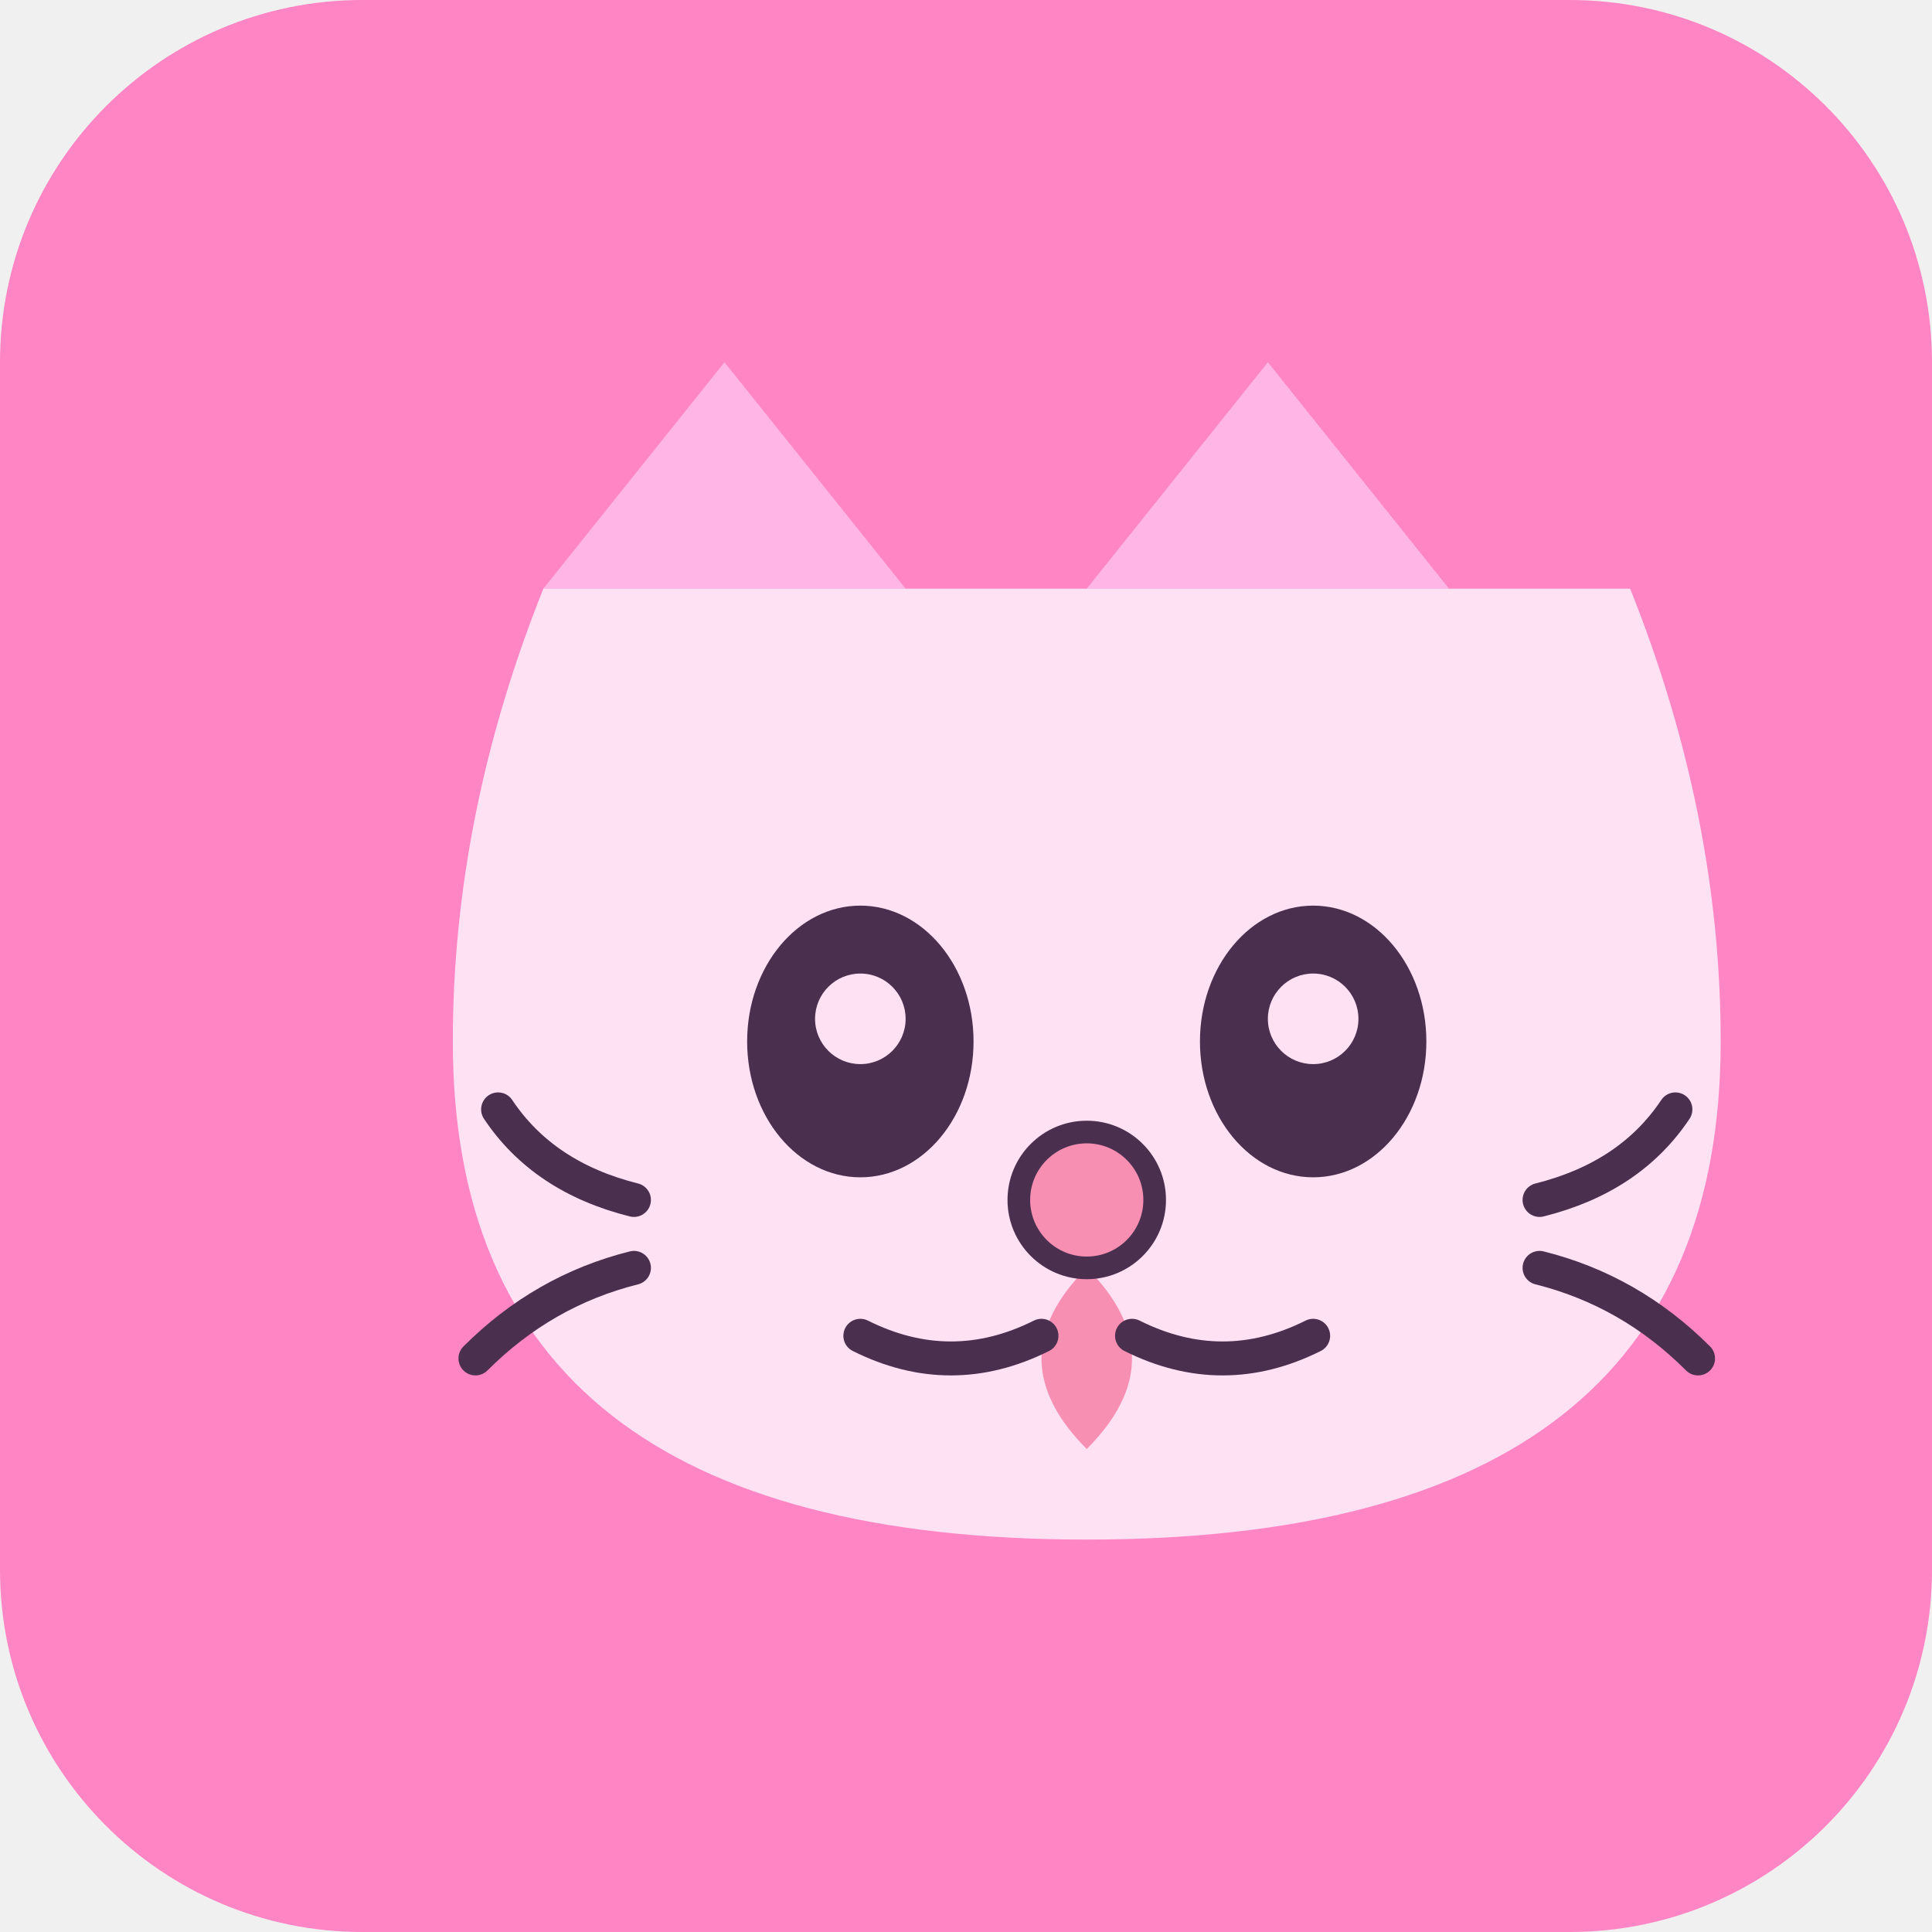
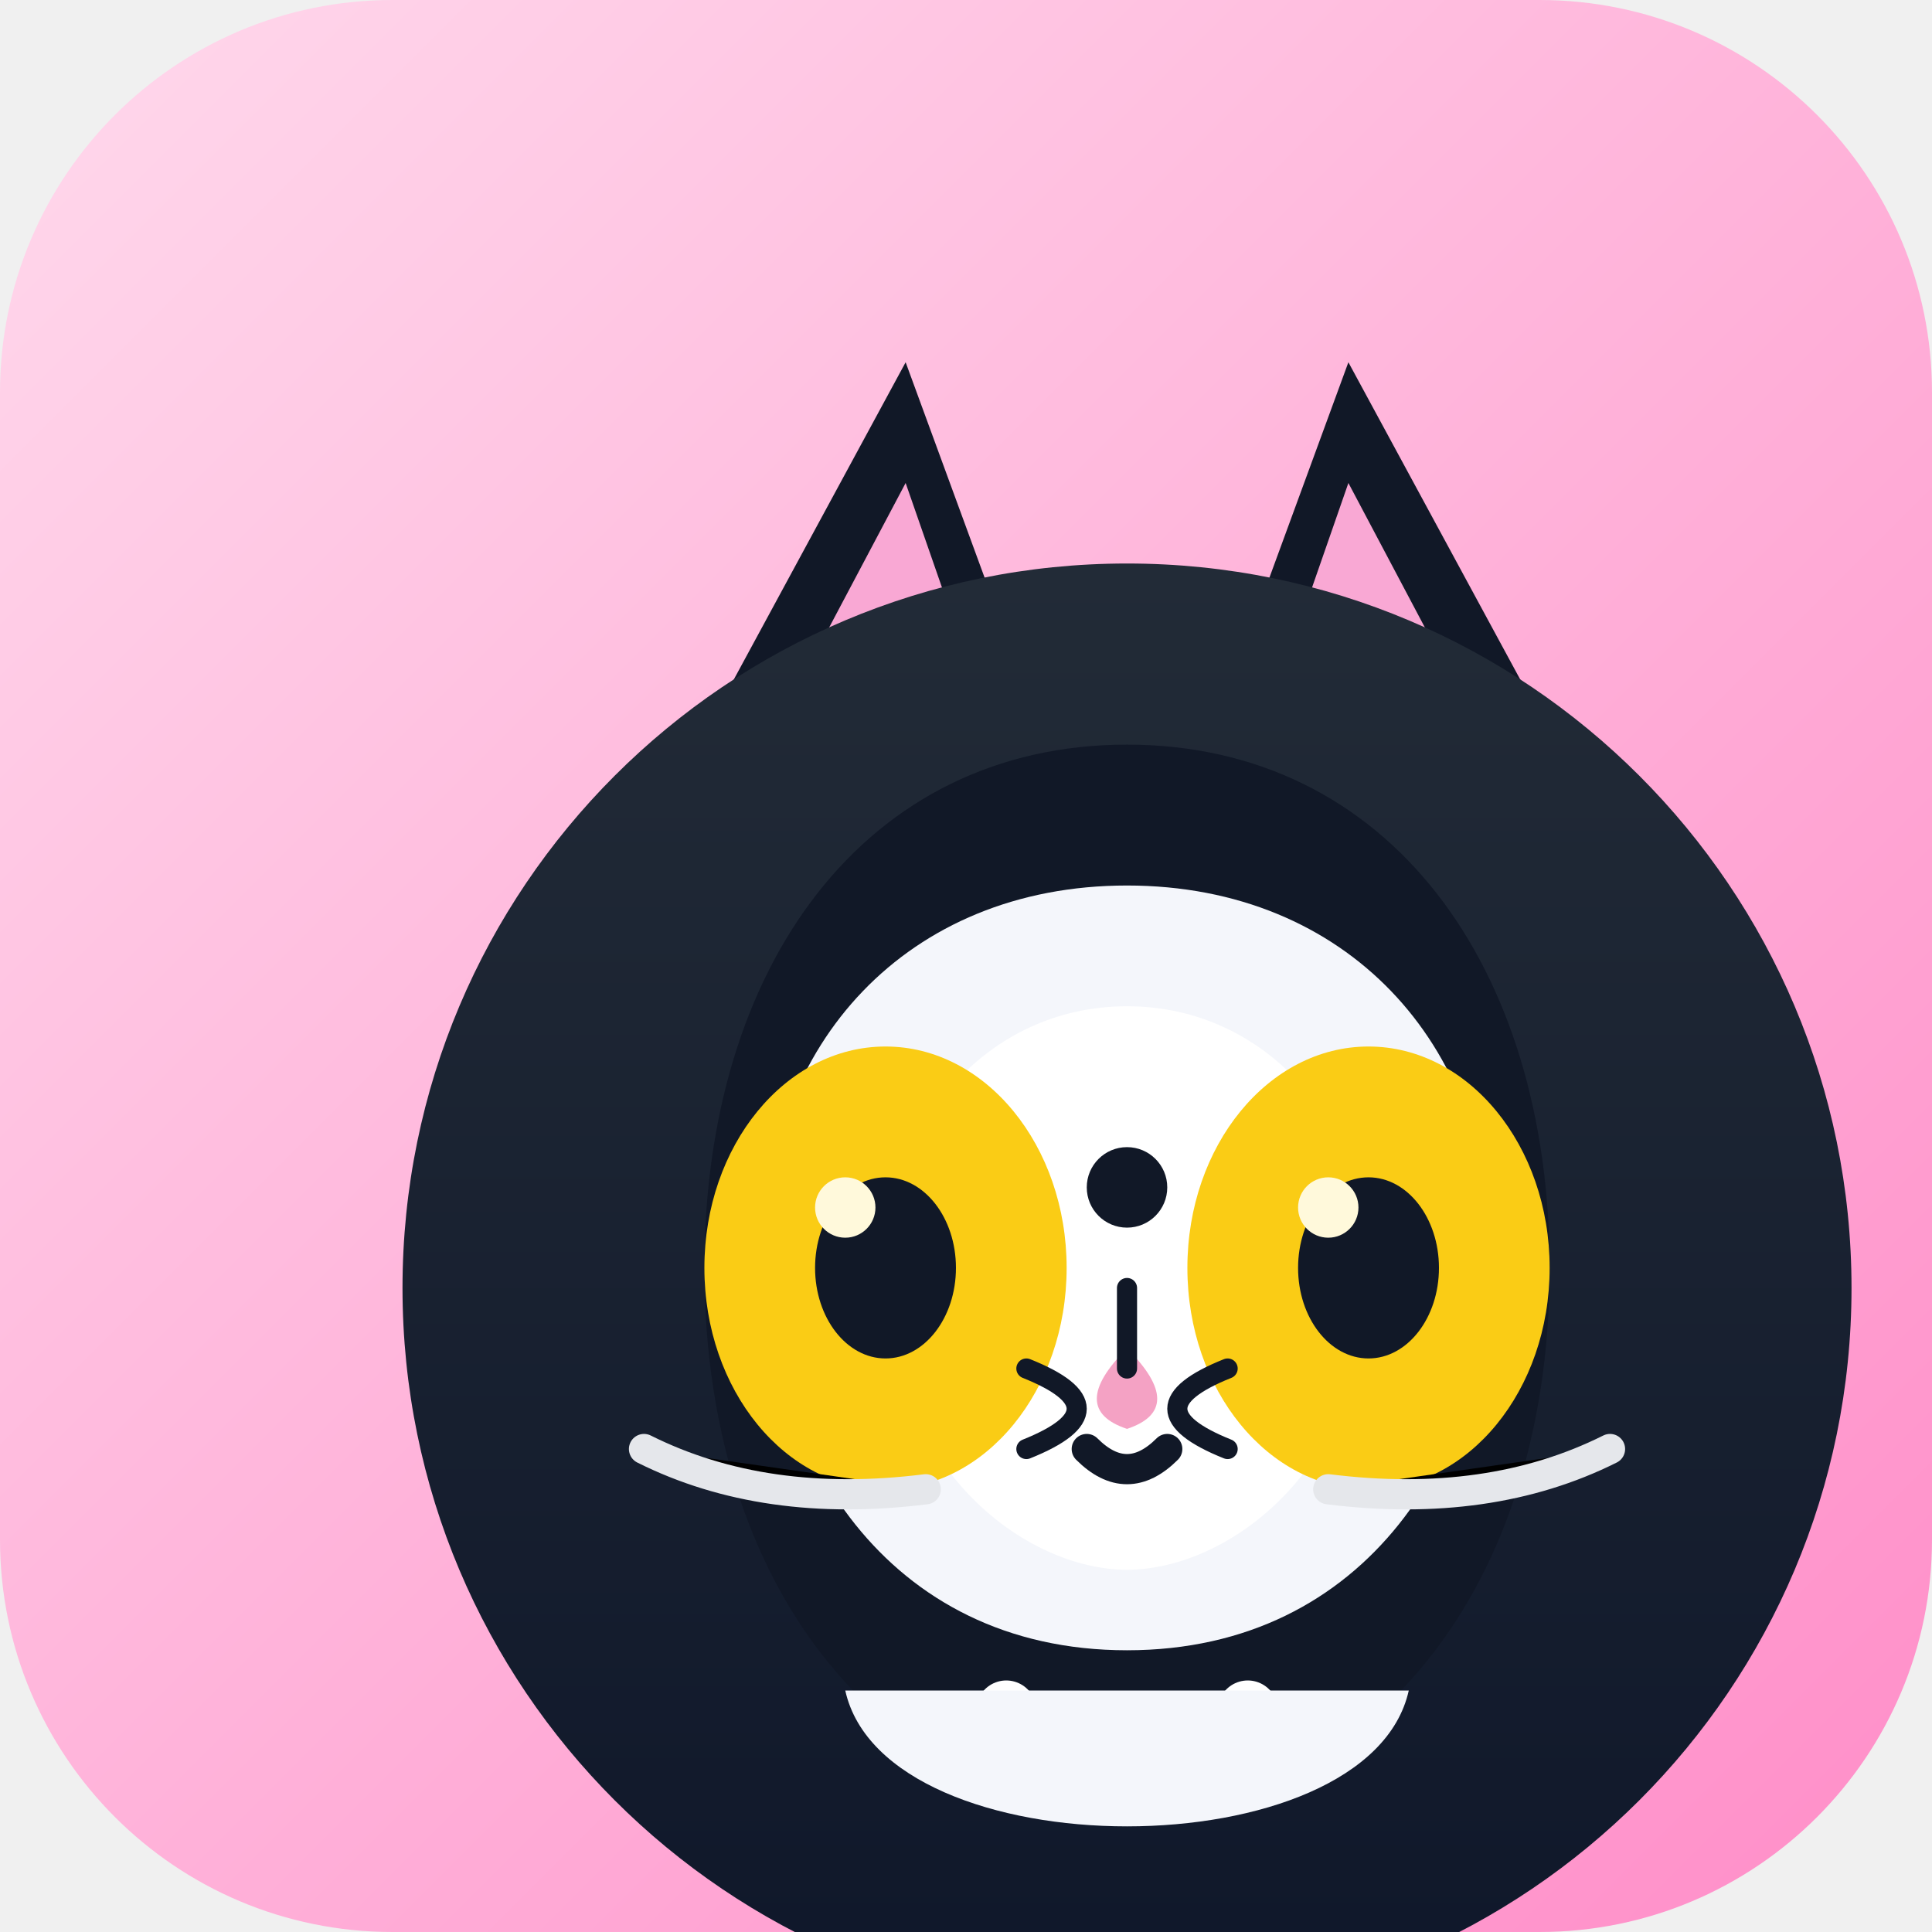
<svg xmlns="http://www.w3.org/2000/svg" viewBox="0 0 512 512">
-   <rect width="512" height="512" rx="96" fill="#ff85c5" />
-   <g transform="translate(96 96) scale(3)">
-     <path d="M16 20 L32 0 L48 20" fill="#ffb6e6" />
-     <path d="M64 20 L80 0 L96 20" fill="#ffb6e6" />
-     <path d="M16 20 Q8 40 8 60 Q8 104 64 104 Q120 104 120 60 Q120 40 112 20" fill="#ffe1f4" />
-     <ellipse cx="44" cy="60" rx="10" ry="12" fill="#4b2f4f" />
-     <ellipse cx="84" cy="60" rx="10" ry="12" fill="#4b2f4f" />
-     <circle cx="44" cy="58" r="4" fill="#ffe1f4" />
-     <circle cx="84" cy="58" r="4" fill="#ffe1f4" />
-     <path d="M64 80 Q56 88 64 96 Q72 88 64 80" fill="#f78fb3" />
-     <path d="M44 86 Q52 90 60 86" stroke="#4b2f4f" stroke-width="3" stroke-linecap="round" fill="none" />
-     <path d="M84 86 Q76 90 68 86" stroke="#4b2f4f" stroke-width="3" stroke-linecap="round" fill="none" />
-     <path d="M24 74 Q16 72 12 66" stroke="#4b2f4f" stroke-width="3" stroke-linecap="round" fill="none" />
-     <path d="M24 80 Q16 82 10 88" stroke="#4b2f4f" stroke-width="3" stroke-linecap="round" fill="none" />
-     <path d="M104 74 Q112 72 116 66" stroke="#4b2f4f" stroke-width="3" stroke-linecap="round" fill="none" />
-     <path d="M104 80 Q112 82 118 88" stroke="#4b2f4f" stroke-width="3" stroke-linecap="round" fill="none" />
-     <circle cx="64" cy="74" r="6" fill="#f78fb3" stroke="#4b2f4f" stroke-width="2" />
+   <defs>
+     <linearGradient id="lukis-bg-512" x1="0%" y1="0%" x2="100%" y2="100%">
+       <stop offset="0%" stop-color="#ffd9ec" />
+       <stop offset="100%" stop-color="#ff8dc8" />
+     </linearGradient>
+     <linearGradient id="lukis-face-512" x1="0%" y1="0%" x2="0%" y2="100%">
+       <stop offset="0%" stop-color="#222b37" />
+       <stop offset="100%" stop-color="#0f172a" />
+     </linearGradient>
+   </defs>
+   <rect width="512" height="512" rx="104" fill="url(#lukis-bg-512)" />
+   <g transform="translate(42.6667 42.6667) scale(2.6667)">
+     <path d="M48 68 L74 20 L96 80 Q74 68 48 68" fill="#111827" />
+     <path d="M144 68 L118 20 L96 80 Q118 68 144 68" fill="#111827" />
+     <path d="M56 66 L74 32 L90 78 Q70 70 56 66" fill="#f9a8d4" />
+     <path d="M136 66 L118 32 L102 78 Q122 70 136 66" fill="#f9a8d4" />
+     <circle cx="96" cy="112" r="72" fill="url(#lukis-face-512)" />
+     <path d="M96 58 C70 58 54 80 54 110 C54 144 74 164 96 164 C118 164 138 144 138 110 C138 80 122 58 96 58 Z" fill="#111827" />
+     <path d="M96 148 C72 148 60 128 60 108 C60 88 74 72 96 72 C118 72 132 88 132 108 C132 128 120 148 96 148 Z" fill="#f4f6fb" />
+     <path d="M96 84 C82 84 72 96 72 110 C72 130 86 140 96 140 C106 140 120 130 120 110 C120 96 110 84 96 84 Z" fill="#ffffff" />
+     <ellipse cx="72" cy="110" rx="18" ry="22" fill="#facc15" />
+     <ellipse cx="120" cy="110" rx="18" ry="22" fill="#facc15" />
+     <ellipse cx="72" cy="110" rx="7" ry="9" fill="#111827" />
+     <ellipse cx="120" cy="110" rx="7" ry="9" fill="#111827" />
+     <circle cx="68" cy="104" r="3" fill="#fff9db" />
+     <circle cx="116" cy="104" r="3" fill="#fff9db" />
+     <path d="M92 128 Q96 132 100 128" stroke="#111827" stroke-width="3" stroke-linecap="round" fill="none" />
+     <path d="M96 118 Q90 124 96 126 Q102 124 96 118" fill="#f4a2c4" />
+     <path d="M76 132 Q60 134 48 128" stroke="#e5e7eb" stroke-width="3" stroke-linecap="round" />
+     <path d="M116 132 Q132 134 144 128" stroke="#e5e7eb" stroke-width="3" stroke-linecap="round" />
+     <path d="M84 154 C88 162 104 162 108 154" stroke="#ffffff" stroke-width="6" stroke-linecap="round" />
+     <path d="M68 152 C72 170 120 170 124 152" fill="#f4f6fb" />
+     <circle cx="96" cy="102" r="4" fill="#111827" />
+     <path d="M96 112 L96 120" stroke="#111827" stroke-width="2" stroke-linecap="round" />
+     <path d="M86 120 Q96 124 86 128" stroke="#111827" stroke-width="2" stroke-linecap="round" fill="none" />
+     <path d="M106 120 Q96 124 106 128" stroke="#111827" stroke-width="2" stroke-linecap="round" fill="none" />
  </g>
</svg>
